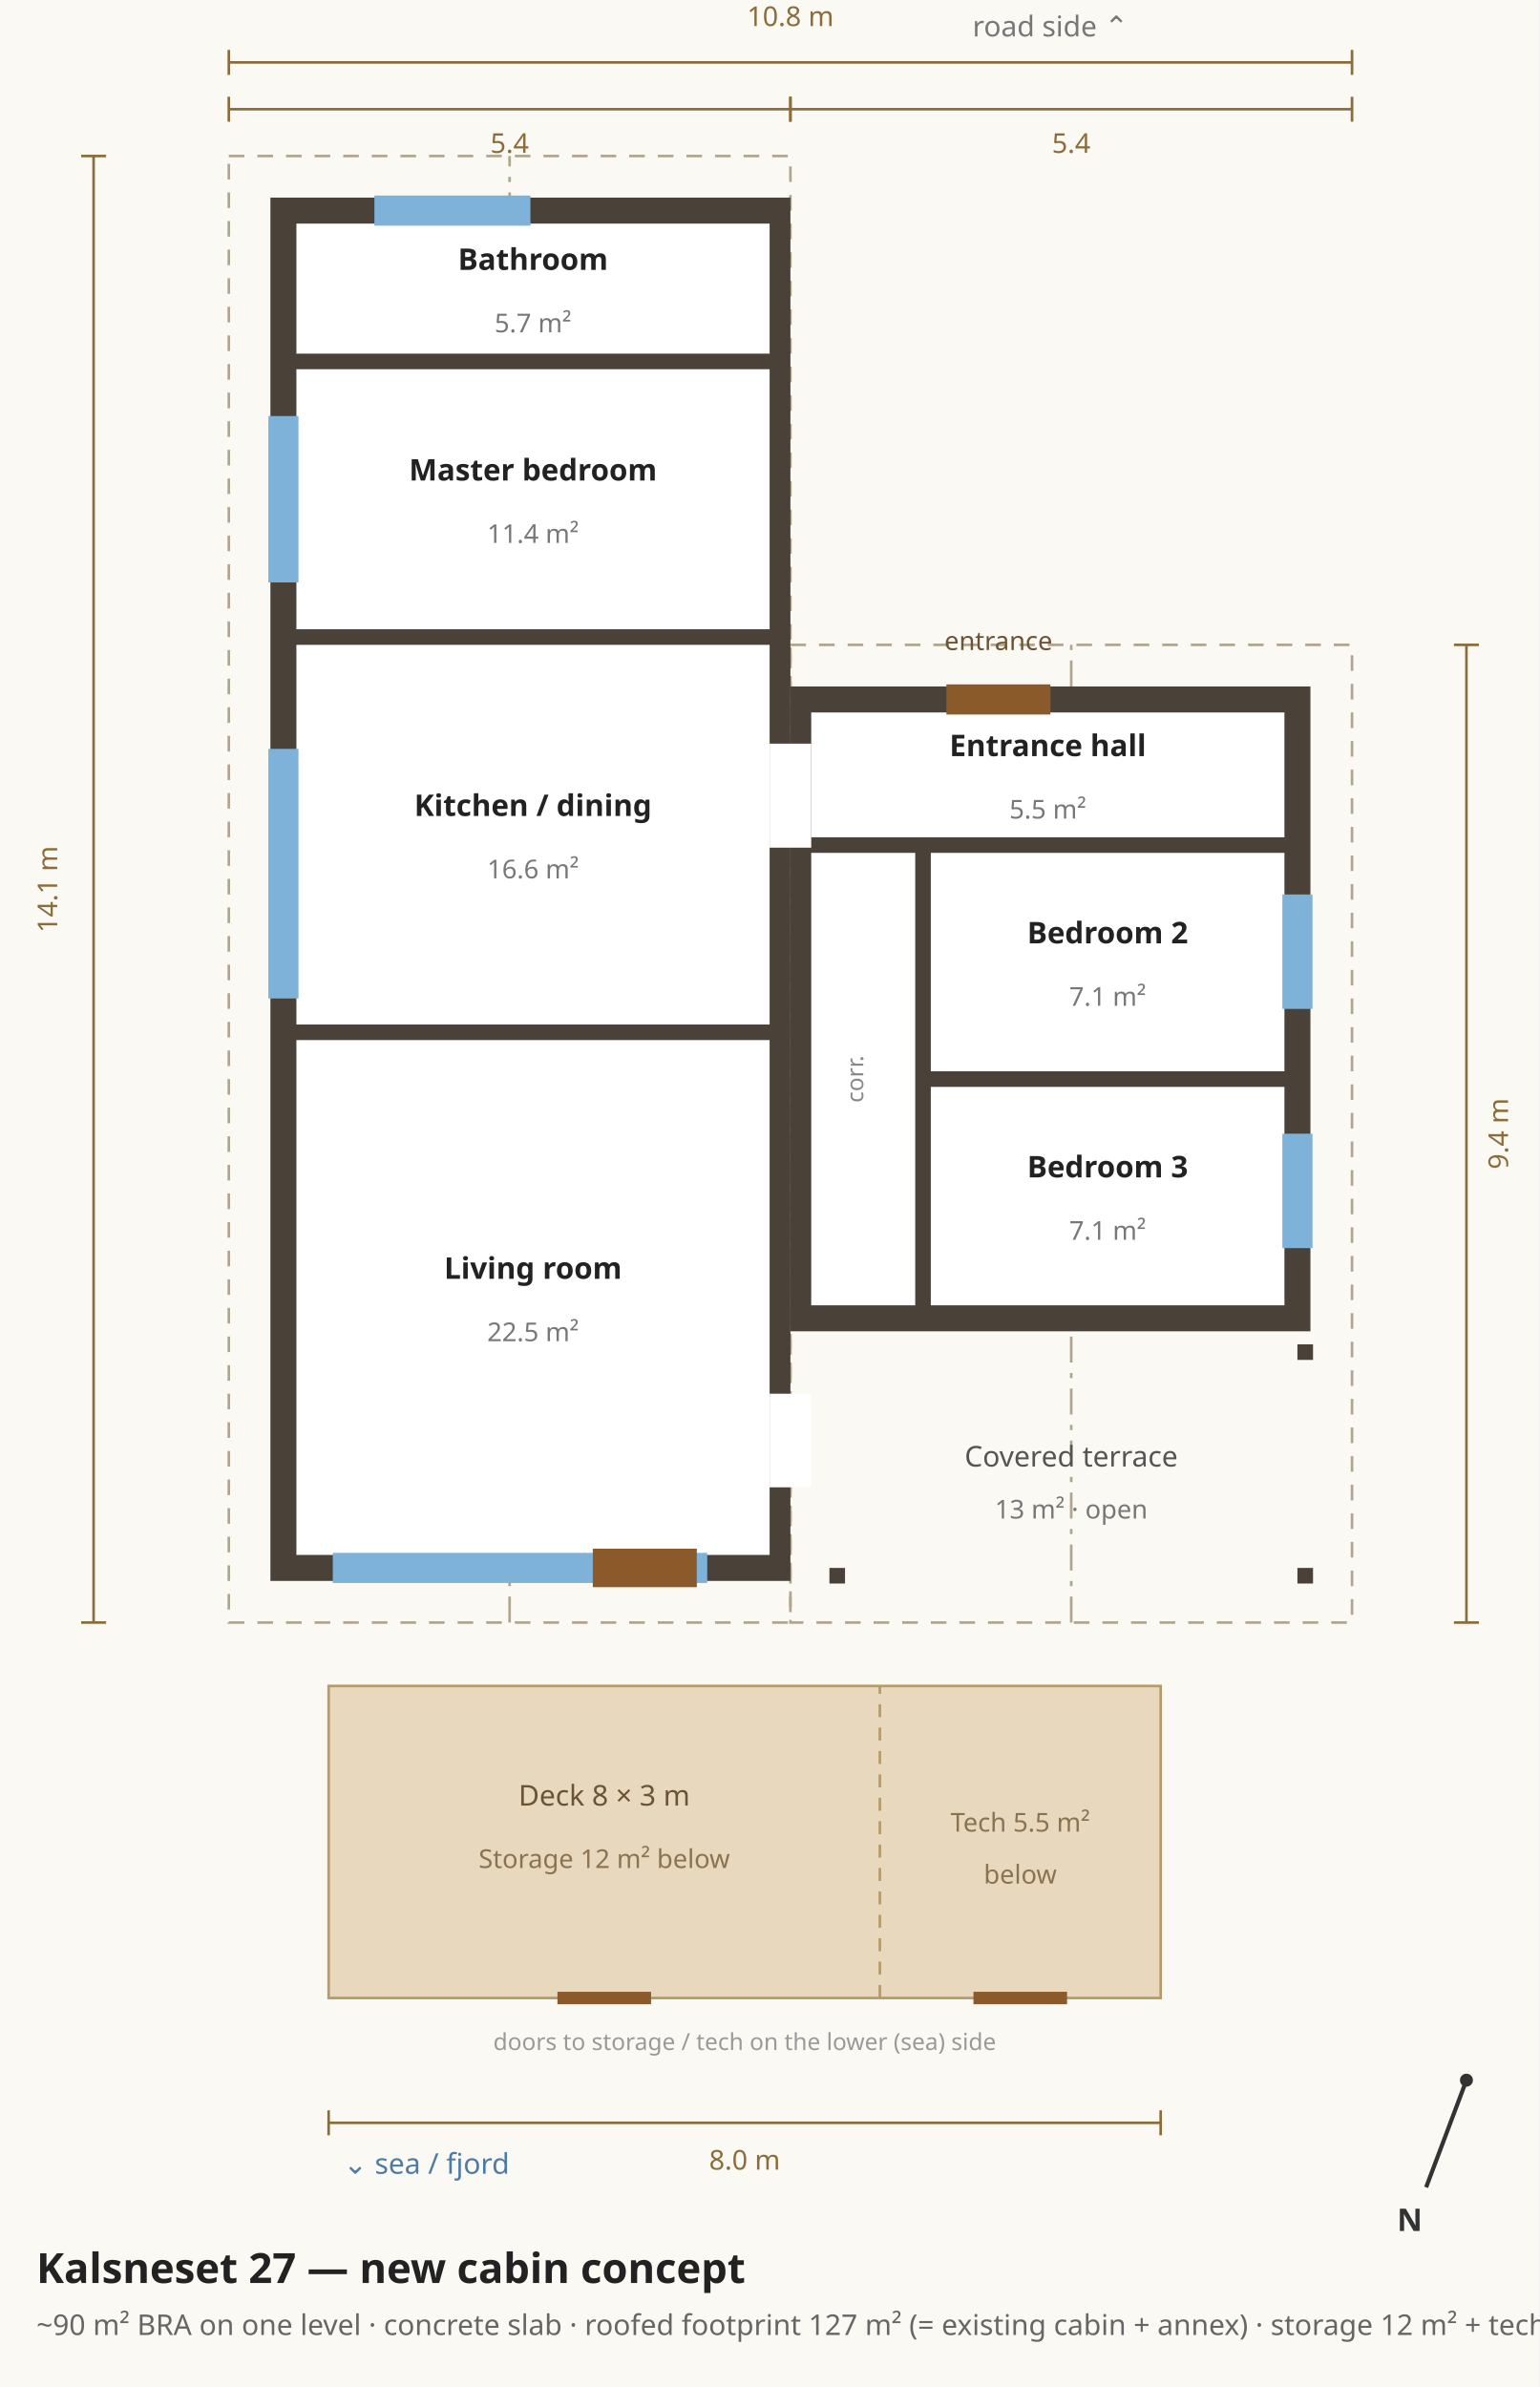
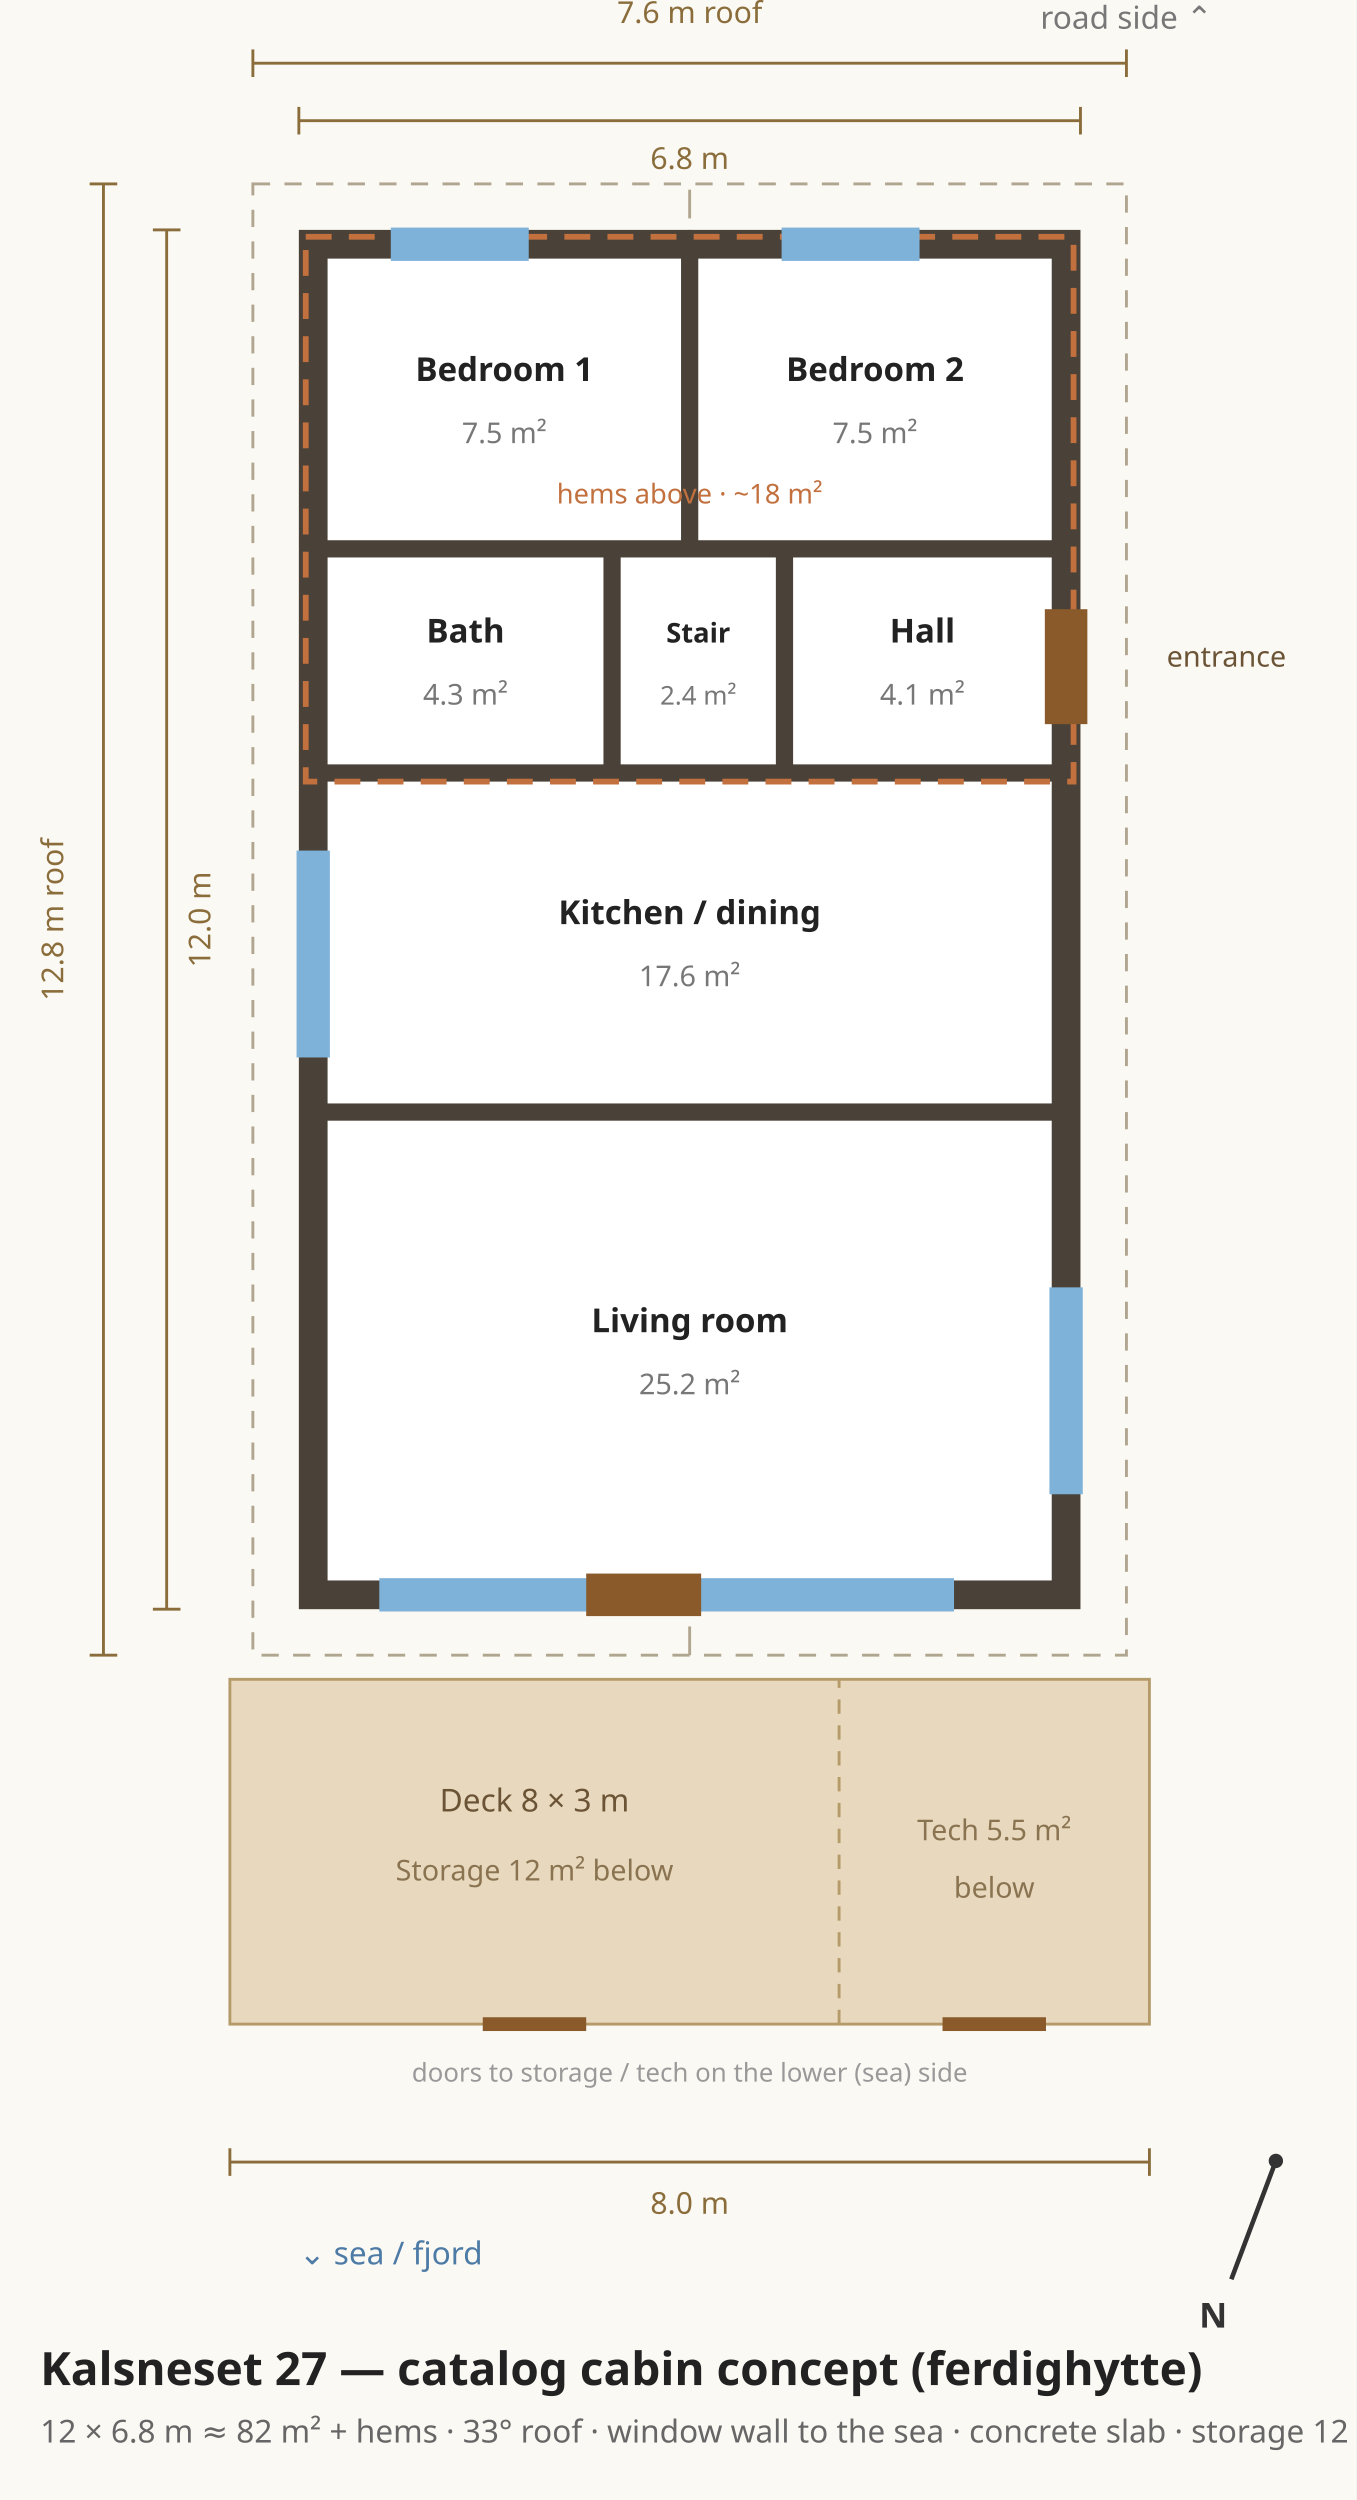
- <svg xmlns="http://www.w3.org/2000/svg" viewBox="0 0 592.0 918.0" font-family="system-ui, sans-serif">
-   <rect width="592.0" height="918.0" fill="#fbf9f4" />
-   <rect x="88.0" y="60.0" width="216.0" height="564.0" stroke="#b0a58f" stroke-dasharray="6 5" fill="none" />
-   <rect x="304.0" y="248.0" width="216.0" height="376.0" stroke="#b0a58f" stroke-dasharray="6 5" fill="none" />
-   <line x1="196.0" y1="624.0" x2="196.0" y2="60.0" stroke="#b0a58f" stroke-dasharray="10 4 2 4" />
-   <line x1="412.0" y1="624.0" x2="412.0" y2="248.0" stroke="#b0a58f" stroke-dasharray="10 4 2 4" />
-   <rect x="104.0" y="76.0" width="200.0" height="532.0" fill="#4a4238" />
-   <rect x="304.0" y="264.0" width="200.0" height="248.0" fill="#4a4238" />
-   <rect x="114.0" y="400.0" width="182.0" height="198.0" fill="#ffffff" />
-   <rect x="114.0" y="248.0" width="182.0" height="146.0" fill="#ffffff" />
-   <rect x="114.0" y="142.0" width="182.0" height="100.0" fill="#ffffff" />
-   <rect x="114.0" y="86.0" width="182.0" height="50.0" fill="#ffffff" />
-   <rect x="312.0" y="274.0" width="182.0" height="48.0" fill="#ffffff" />
-   <rect x="312.0" y="328.0" width="40.0" height="174.0" fill="#ffffff" />
-   <rect x="358.0" y="418.0" width="136.0" height="84.0" fill="#ffffff" />
-   <rect x="358.0" y="328.0" width="136.0" height="84.0" fill="#ffffff" />
-   <rect x="296.0" y="286.0" width="16.0" height="40.0" fill="#ffffff" />
-   <rect x="296.0" y="536.0" width="16.0" height="36.0" fill="#ffffff" />
-   <rect x="128.0" y="597.2" width="144.0" height="11.6" fill="#7fb2d9" />
-   <rect x="228.0" y="595.6" width="40.0" height="14.8" fill="#8a5a2b" />
-   <rect x="103.2" y="288.0" width="11.6" height="96.0" fill="#7fb2d9" />
-   <rect x="103.2" y="160.0" width="11.6" height="64.0" fill="#7fb2d9" />
-   <rect x="144.0" y="75.2" width="60.0" height="11.6" fill="#7fb2d9" />
-   <rect x="493.2" y="436.0" width="11.6" height="44.0" fill="#7fb2d9" />
-   <rect x="493.2" y="344.0" width="11.6" height="44.0" fill="#7fb2d9" />
-   <rect x="364.0" y="263.2" width="40.0" height="11.6" fill="#8a5a2b" />
-   <text x="384.0" y="250.0" font-size="10" fill="#6b5335" text-anchor="middle">entrance</text>
-   <rect x="319.0" y="603.0" width="6" height="6" fill="#4a4238" />
-   <rect x="499.0" y="603.0" width="6" height="6" fill="#4a4238" />
-   <rect x="499.0" y="517.0" width="6" height="6" fill="#4a4238" />
-   <text x="412.0" y="564.0" font-size="11" fill="#555" text-anchor="middle">Covered terrace</text>
-   <text x="412.0" y="584.0" font-size="10" fill="#777" text-anchor="middle">13 m² · open</text>
-   <rect x="126.4" y="648.4" width="320.0" height="120.0" fill="#e8d9be" stroke="#b59a6a" />
-   <line x1="338.4" y1="768.4" x2="338.4" y2="648.4" stroke="#b59a6a" stroke-dasharray="5 4" />
-   <text x="232.4" y="694.4" font-size="11" fill="#6b5335" text-anchor="middle">Deck 8 × 3 m</text>
-   <text x="232.4" y="718.4" font-size="10" fill="#8a7350" text-anchor="middle">Storage 12 m² below</text>
-   <text x="392.4" y="704.4" font-size="10" fill="#8a7350" text-anchor="middle">Tech 5.5 m²</text>
-   <text x="392.4" y="724.4" font-size="10" fill="#8a7350" text-anchor="middle">below</text>
-   <rect x="214.4" y="766.0" width="36.0" height="4.8" fill="#8a5a2b" />
-   <rect x="374.4" y="766.0" width="36.0" height="4.8" fill="#8a5a2b" />
-   <text x="286.4" y="788.4" font-size="9" fill="#999" text-anchor="middle">doors to storage / tech on the lower (sea) side</text>
-   <text x="205.0" y="491.8" font-size="11.5" fill="#222" text-anchor="middle" font-weight="600">Living room</text>
-   <text x="205.0" y="515.8" font-size="10" fill="#777" text-anchor="middle">22.5 m²</text>
-   <text x="205.0" y="313.8" font-size="11.5" fill="#222" text-anchor="middle" font-weight="600">Kitchen / dining</text>
-   <text x="205.0" y="337.8" font-size="10" fill="#777" text-anchor="middle">16.6 m²</text>
-   <text x="205.0" y="184.8" font-size="11.5" fill="#222" text-anchor="middle" font-weight="600">Master bedroom</text>
-   <text x="205.0" y="208.8" font-size="10" fill="#777" text-anchor="middle">11.4 m²</text>
-   <text x="205.0" y="103.8" font-size="11.5" fill="#222" text-anchor="middle" font-weight="600">Bathroom</text>
-   <text x="205.0" y="127.8" font-size="10" fill="#777" text-anchor="middle">5.7 m²</text>
-   <text x="403.0" y="290.8" font-size="11.5" fill="#222" text-anchor="middle" font-weight="600">Entrance hall</text>
-   <text x="403.0" y="314.8" font-size="10" fill="#777" text-anchor="middle">5.5 m²</text>
-   <text x="332.0" y="415.0" font-size="9" fill="#888" text-anchor="middle" transform="rotate(-90 332.0 415.0)">corr.</text>
-   <text x="426.0" y="452.8" font-size="11.5" fill="#222" text-anchor="middle" font-weight="600">Bedroom 3</text>
-   <text x="426.0" y="476.8" font-size="10" fill="#777" text-anchor="middle">7.1 m²</text>
-   <text x="426.0" y="362.8" font-size="11.5" fill="#222" text-anchor="middle" font-weight="600">Bedroom 2</text>
-   <text x="426.0" y="386.8" font-size="10" fill="#777" text-anchor="middle">7.1 m²</text>
-   <line x1="36.0" y1="624.0" x2="36.0" y2="60.0" stroke="#8a6d3b" />
-   <line x1="31.2" y1="624.0" x2="40.8" y2="624.0" stroke="#8a6d3b" />
-   <line x1="31.2" y1="60.0" x2="40.8" y2="60.0" stroke="#8a6d3b" />
-   <text x="22.0" y="342.0" font-size="10.5" fill="#8a6d3b" text-anchor="middle" transform="rotate(-90 22.0 342.0)">14.1 m</text>
-   <line x1="564.0" y1="624.0" x2="564.0" y2="248.0" stroke="#8a6d3b" />
-   <line x1="559.2" y1="624.0" x2="568.8" y2="624.0" stroke="#8a6d3b" />
-   <line x1="559.2" y1="248.0" x2="568.8" y2="248.0" stroke="#8a6d3b" />
-   <text x="580.0" y="436.0" font-size="10.5" fill="#8a6d3b" text-anchor="middle" transform="rotate(-90 580.0 436.0)">9.4 m</text>
-   <line x1="88.0" y1="24.0" x2="520.0" y2="24.0" stroke="#8a6d3b" />
-   <line x1="88.0" y1="28.8" x2="88.0" y2="19.2" stroke="#8a6d3b" />
-   <line x1="520.0" y1="28.8" x2="520.0" y2="19.2" stroke="#8a6d3b" />
-   <text x="304.0" y="10.0" font-size="10.5" fill="#8a6d3b" text-anchor="middle">10.8 m</text>
-   <line x1="88.0" y1="42.0" x2="304.0" y2="42.0" stroke="#8a6d3b" />
-   <line x1="88.0" y1="46.8" x2="88.0" y2="37.2" stroke="#8a6d3b" />
-   <line x1="304.0" y1="46.8" x2="304.0" y2="37.2" stroke="#8a6d3b" />
-   <text x="196.0" y="58.8" font-size="10.5" fill="#8a6d3b" text-anchor="middle">5.4</text>
-   <line x1="304.0" y1="42.0" x2="520.0" y2="42.0" stroke="#8a6d3b" />
-   <line x1="304.0" y1="46.8" x2="304.0" y2="37.2" stroke="#8a6d3b" />
-   <line x1="520.0" y1="46.8" x2="520.0" y2="37.2" stroke="#8a6d3b" />
-   <text x="412.0" y="58.8" font-size="10.5" fill="#8a6d3b" text-anchor="middle">5.4</text>
-   <line x1="126.4" y1="816.4" x2="446.4" y2="816.4" stroke="#8a6d3b" />
-   <line x1="126.4" y1="821.2" x2="126.4" y2="811.6" stroke="#8a6d3b" />
-   <line x1="446.4" y1="821.2" x2="446.4" y2="811.6" stroke="#8a6d3b" />
-   <text x="286.4" y="834.4" font-size="10.5" fill="#8a6d3b" text-anchor="middle">8.0 m</text>
-   <line x1="564.0" y1="800.0" x2="548.5" y2="841.2" stroke="#333" stroke-width="1.6" />
-   <circle cx="564.0" cy="800.0" r="2.5" fill="#333" />
-   <text x="542.2" y="858.0" font-size="12" fill="#333" text-anchor="middle" font-weight="700">N</text>
-   <text x="164.0" y="836.0" font-size="11" fill="#4d7ba6" text-anchor="middle">⌄ sea / fjord</text>
-   <text x="404.0" y="14.0" font-size="11" fill="#777" text-anchor="middle">road side ⌃</text>
-   <text x="14.0" y="878.0" font-size="16" font-weight="700" fill="#222">Kalsneset 27 — new cabin concept</text>
-   <text x="14.0" y="898.0" font-size="11" fill="#666">~90 m² BRA on one level · concrete slab · roofed footprint 127 m² (= existing cabin + annex) · storage 12 m² + tech 5.5 m² in concrete below deck · scale 1:100 @ 40px/m</text>
+ <svg xmlns="http://www.w3.org/2000/svg" viewBox="0 0 472.0 870.0" font-family="system-ui, sans-serif">
+   <rect width="472.0" height="870.0" fill="#fbf9f4" />
+   <rect x="88.0" y="64.0" width="304.0" height="512.0" stroke="#b0a58f" stroke-dasharray="6 5" fill="none" />
+   <line x1="240.0" y1="576.0" x2="240.0" y2="64.0" stroke="#b0a58f" stroke-dasharray="10 4 2 4" />
+   <rect x="104.0" y="80.0" width="272.0" height="480.0" fill="#4a4238" />
+   <rect x="114.0" y="390.0" width="252.0" height="160.0" fill="#ffffff" />
+   <rect x="114.0" y="272.0" width="252.0" height="112.0" fill="#ffffff" />
+   <rect x="114.0" y="194.0" width="96.0" height="72.0" fill="#ffffff" />
+   <rect x="216.0" y="194.0" width="54.0" height="72.0" fill="#ffffff" />
+   <rect x="276.0" y="194.0" width="90.0" height="72.0" fill="#ffffff" />
+   <rect x="114.0" y="90.0" width="123.0" height="98.0" fill="#ffffff" />
+   <rect x="243.0" y="90.0" width="123.0" height="98.0" fill="#ffffff" />
+   <rect x="106.4" y="82.4" width="267.2" height="189.6" fill="none" stroke="#c2703e" stroke-width="2" stroke-dasharray="9 6" />
+   <text x="240.0" y="175.2" font-size="9.5" fill="#c2703e" text-anchor="middle">hems above · ~18 m²</text>
+   <rect x="132.0" y="549.2" width="200.0" height="11.6" fill="#7fb2d9" />
+   <rect x="204.0" y="547.6" width="40.0" height="14.8" fill="#8a5a2b" />
+   <rect x="103.2" y="296.0" width="11.6" height="72.0" fill="#7fb2d9" />
+   <rect x="365.2" y="448.0" width="11.6" height="72.0" fill="#7fb2d9" />
+   <rect x="136.0" y="79.2" width="48.0" height="11.6" fill="#7fb2d9" />
+   <rect x="272.0" y="79.2" width="48.0" height="11.6" fill="#7fb2d9" />
+   <rect x="363.6" y="212.0" width="14.8" height="40.0" fill="#8a5a2b" />
+   <text x="406.0" y="232.0" font-size="10" fill="#6b5335" text-anchor="start">entrance</text>
+   <rect x="80.0" y="584.4" width="320.0" height="120.0" fill="#e8d9be" stroke="#b59a6a" />
+   <line x1="292.0" y1="704.4" x2="292.0" y2="584.4" stroke="#b59a6a" stroke-dasharray="5 4" />
+   <text x="186.0" y="630.4" font-size="11" fill="#6b5335" text-anchor="middle">Deck 8 × 3 m</text>
+   <text x="186.0" y="654.4" font-size="10" fill="#8a7350" text-anchor="middle">Storage 12 m² below</text>
+   <text x="346.0" y="640.4" font-size="10" fill="#8a7350" text-anchor="middle">Tech 5.5 m²</text>
+   <text x="346.0" y="660.4" font-size="10" fill="#8a7350" text-anchor="middle">below</text>
+   <rect x="168.0" y="702.0" width="36.0" height="4.8" fill="#8a5a2b" />
+   <rect x="328.0" y="702.0" width="36.0" height="4.8" fill="#8a5a2b" />
+   <text x="240.0" y="724.4" font-size="9" fill="#999" text-anchor="middle">doors to storage / tech on the lower (sea) side</text>
+   <text x="240.0" y="463.6" font-size="11.5" fill="#222" text-anchor="middle" font-weight="600">Living room</text>
+   <text x="240.0" y="485.2" font-size="10" fill="#777" text-anchor="middle">25.2 m²</text>
+   <text x="240.0" y="321.6" font-size="11.5" fill="#222" text-anchor="middle" font-weight="600">Kitchen / dining</text>
+   <text x="240.0" y="343.2" font-size="10" fill="#777" text-anchor="middle">17.6 m²</text>
+   <text x="162.0" y="223.6" font-size="11.5" fill="#222" text-anchor="middle" font-weight="600">Bath</text>
+   <text x="162.0" y="245.2" font-size="10" fill="#777" text-anchor="middle">4.3 m²</text>
+   <text x="243.0" y="223.6" font-size="9.5" fill="#222" text-anchor="middle" font-weight="600">Stair</text>
+   <text x="243.0" y="245.2" font-size="9" fill="#777" text-anchor="middle">2.4 m²</text>
+   <text x="321.0" y="223.6" font-size="11.5" fill="#222" text-anchor="middle" font-weight="600">Hall</text>
+   <text x="321.0" y="245.2" font-size="10" fill="#777" text-anchor="middle">4.1 m²</text>
+   <text x="175.5" y="132.6" font-size="11.5" fill="#222" text-anchor="middle" font-weight="600">Bedroom 1</text>
+   <text x="175.5" y="154.2" font-size="10" fill="#777" text-anchor="middle">7.5 m²</text>
+   <text x="304.5" y="132.6" font-size="11.5" fill="#222" text-anchor="middle" font-weight="600">Bedroom 2</text>
+   <text x="304.5" y="154.2" font-size="10" fill="#777" text-anchor="middle">7.5 m²</text>
+   <line x1="36.0" y1="576.0" x2="36.0" y2="64.0" stroke="#8a6d3b" />
+   <line x1="31.2" y1="576.0" x2="40.8" y2="576.0" stroke="#8a6d3b" />
+   <line x1="31.2" y1="64.0" x2="40.8" y2="64.0" stroke="#8a6d3b" />
+   <text x="22.0" y="320.0" font-size="10.5" fill="#8a6d3b" text-anchor="middle" transform="rotate(-90 22.0 320.0)">12.8 m roof</text>
+   <line x1="58.0" y1="560.0" x2="58.0" y2="80.0" stroke="#8a6d3b" />
+   <line x1="53.2" y1="560.0" x2="62.8" y2="560.0" stroke="#8a6d3b" />
+   <line x1="53.2" y1="80.0" x2="62.8" y2="80.0" stroke="#8a6d3b" />
+   <text x="73.2" y="320.0" font-size="10.5" fill="#8a6d3b" text-anchor="middle" transform="rotate(-90 73.2 320.0)">12.0 m</text>
+   <line x1="88.0" y1="22.0" x2="392.0" y2="22.0" stroke="#8a6d3b" />
+   <line x1="88.0" y1="26.8" x2="88.0" y2="17.2" stroke="#8a6d3b" />
+   <line x1="392.0" y1="26.8" x2="392.0" y2="17.2" stroke="#8a6d3b" />
+   <text x="240.0" y="8.0" font-size="10.5" fill="#8a6d3b" text-anchor="middle">7.6 m roof</text>
+   <line x1="104.0" y1="42.0" x2="376.0" y2="42.0" stroke="#8a6d3b" />
+   <line x1="104.0" y1="46.8" x2="104.0" y2="37.2" stroke="#8a6d3b" />
+   <line x1="376.0" y1="46.8" x2="376.0" y2="37.2" stroke="#8a6d3b" />
+   <text x="240.0" y="58.8" font-size="10.5" fill="#8a6d3b" text-anchor="middle">6.8 m</text>
+   <line x1="80.0" y1="752.4" x2="400.0" y2="752.4" stroke="#8a6d3b" />
+   <line x1="80.0" y1="757.2" x2="80.0" y2="747.6" stroke="#8a6d3b" />
+   <line x1="400.0" y1="757.2" x2="400.0" y2="747.6" stroke="#8a6d3b" />
+   <text x="240.0" y="770.4" font-size="10.5" fill="#8a6d3b" text-anchor="middle">8.0 m</text>
+   <line x1="444.0" y1="752.0" x2="428.5" y2="793.2" stroke="#333" stroke-width="1.6" />
+   <circle cx="444.0" cy="752.0" r="2.5" fill="#333" />
+   <text x="422.2" y="810.0" font-size="12" fill="#333" text-anchor="middle" font-weight="700">N</text>
+   <text x="136.0" y="788.0" font-size="11" fill="#4d7ba6" text-anchor="middle">⌄ sea / fjord</text>
+   <text x="392.0" y="10.0" font-size="11" fill="#777" text-anchor="middle">road side ⌃</text>
+   <text x="14.0" y="830.0" font-size="16" font-weight="700" fill="#222">Kalsneset 27 — catalog cabin concept (ferdighytte)</text>
+   <text x="14.0" y="850.0" font-size="11" fill="#666">12 × 6.8 m ≈ 82 m² + hems · 33° roof · window wall to the sea · concrete slab · storage 12 m² + tech 5.5 m² below deck · layout indicative, final plan per manufacturer · scale 1:100 @ 40px/m</text>
</svg>
